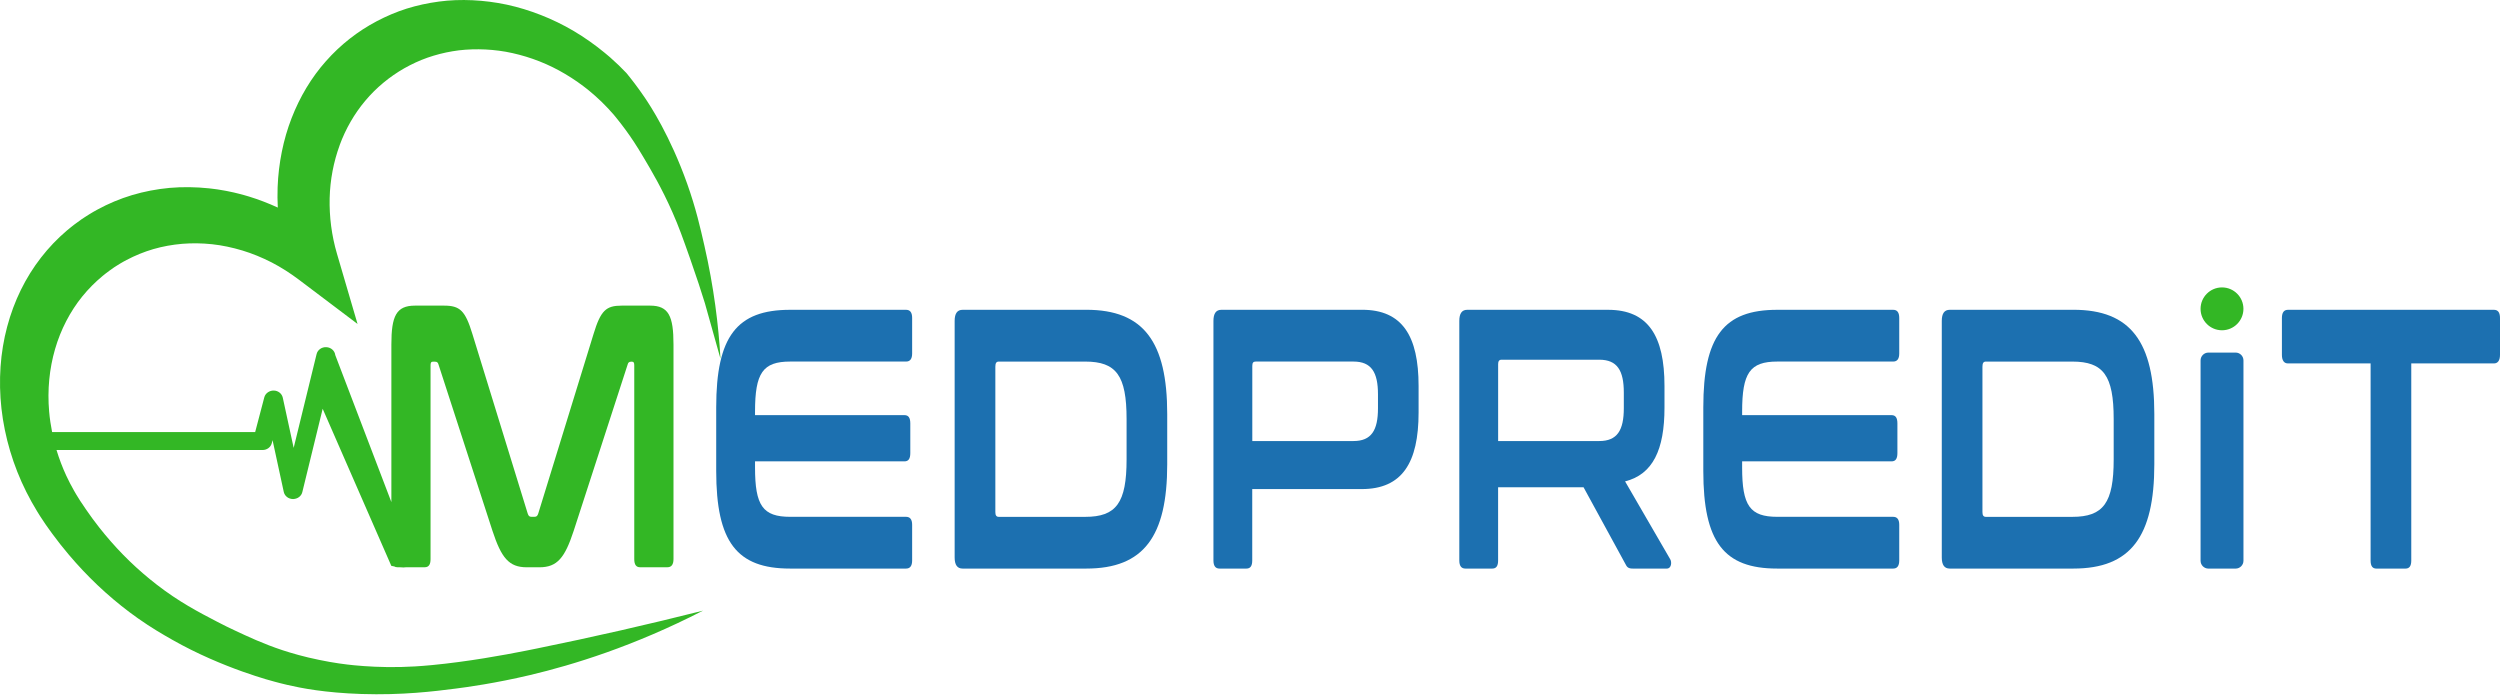
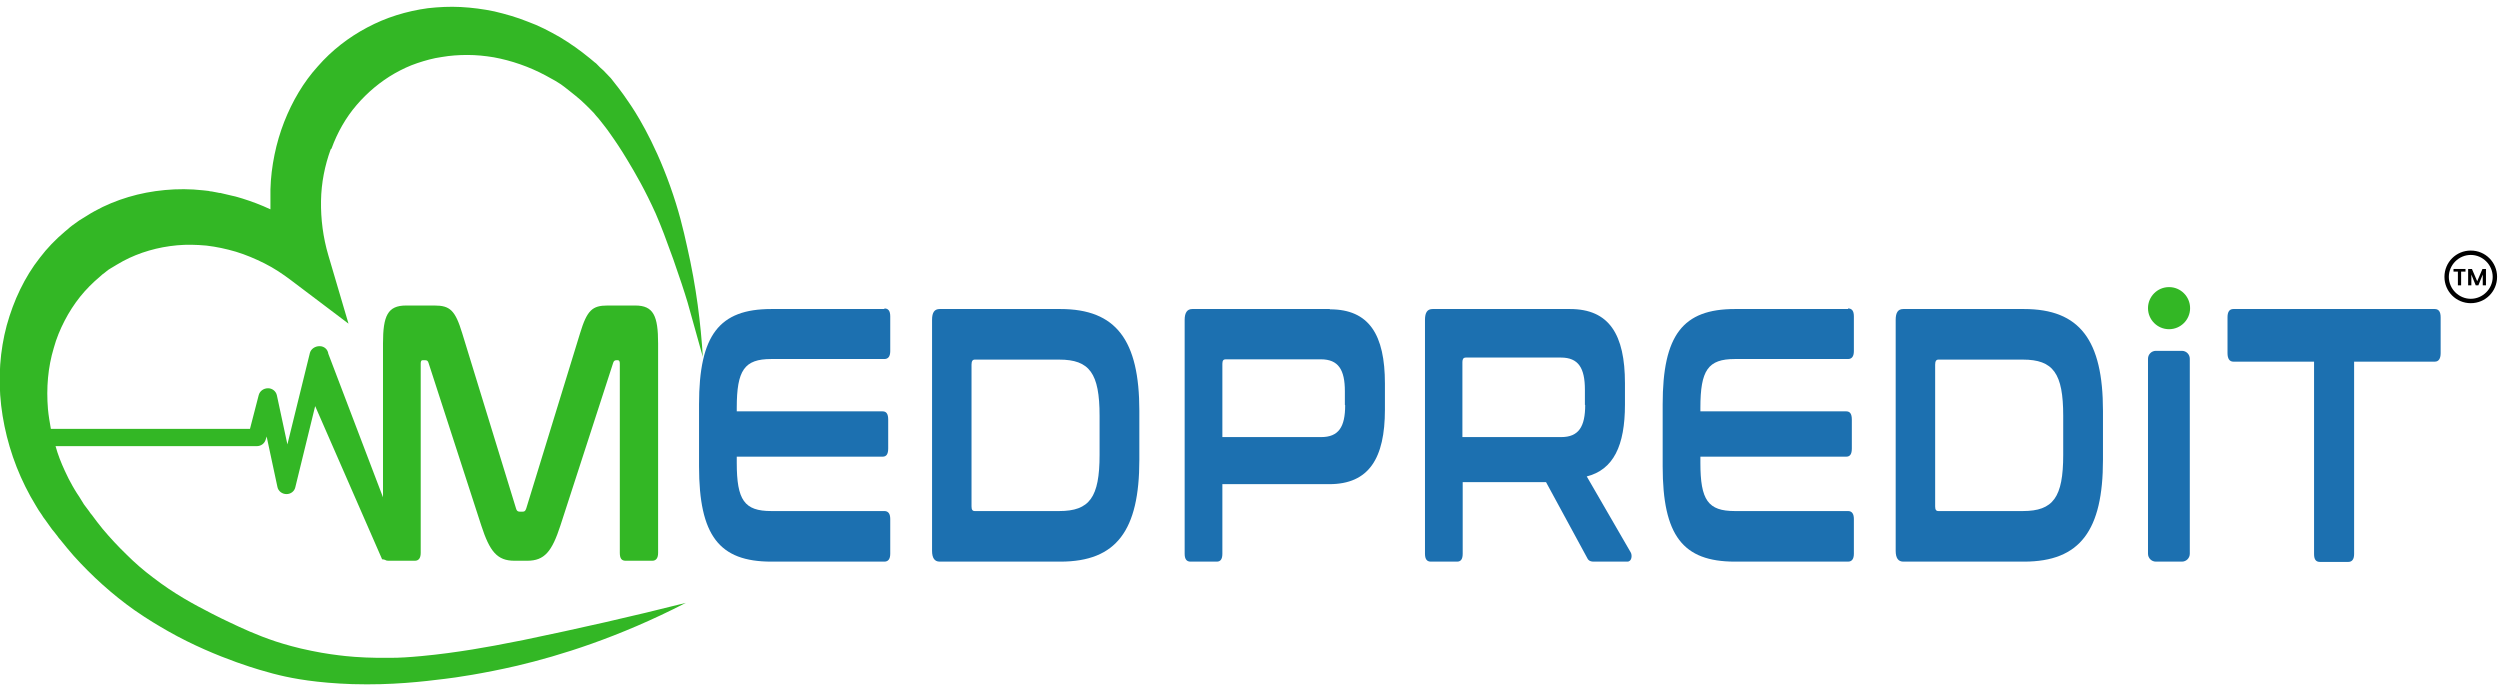
- <svg xmlns="http://www.w3.org/2000/svg" id="Layer_1" data-name="Layer 1" viewBox="0 0 855.13 237.49">
+ <svg xmlns="http://www.w3.org/2000/svg" id="Layer_1" data-name="Layer 1" viewBox="0 0 855.1 237.5">
  <defs>
    <style>
      .cls-1 {
        fill: #33b725;
      }

      .cls-2 {
        fill: #1c70b0;
      }
    </style>
  </defs>
-   <path class="cls-2" d="M309.93,105.97h-39.69c-18.22,0-25.26,9.11-25.26,33.38v21.75c0,24.28,7.04,33.38,25.26,33.38h39.69c1.35,0,2.07-.89,2.07-2.78v-12.19c0-1.86-.72-2.73-2.08-2.73h-39.61c-9.43,0-12.05-3.84-12.05-16.86v-2.11h51.12c1.36,0,1.99-.9,1.99-2.83v-10.15c0-1.93-.63-2.83-1.99-2.83h-51.12v-1.19c0-13.23,2.63-17.14,12.05-17.14h39.61c1.36,0,2.08-.88,2.08-2.77v-12.15c0-1.9-.72-2.78-2.07-2.78Z" />
-   <path class="cls-2" d="M371.58,105.97h-42.33c-1.81,0-2.71,1.26-2.71,3.79v80.93c0,2.53.9,3.79,2.71,3.79h42.33c19.63,0,27.67-11,27.67-35.66v-17.2c0-24.66-8.05-35.66-27.67-35.66ZM385.35,157.16c0,14.85-3.52,19.63-14.15,19.63h-29.57c-.81,0-1.17-.5-1.17-1.64v-49.71c0-1.26.36-1.76,1.17-1.76h29.57c10.64,0,14.15,4.78,14.15,19.63v13.84Z" />
-   <path class="cls-2" d="M465.95,105.97h-48.2c-1.79,0-2.69,1.26-2.69,3.79v81.94c0,1.9.72,2.78,2.06,2.78h9.22c1.36,0,1.99-.89,1.99-2.8v-24.39h37.45c13.84,0,19.45-9.02,19.45-26.17v-9.11c0-17.07-5.56-26.05-19.3-26.05ZM471.34,139.66c0,7.55-2.26,11.2-8.4,11.2h-34.59v-25.68c0-1.13.36-1.51,1.17-1.51h33.42c6.14,0,8.4,3.65,8.4,11.2v4.78Z" />
-   <path class="cls-2" d="M555.86,164.66c9.5-2.39,13.48-10.83,13.48-25.18v-7.46c0-17.07-5.56-26.05-19.3-26.05h-48.19c-1.8,0-2.69,1.26-2.69,3.79v81.94c0,1.9.72,2.78,2.06,2.78h9.22c1.36,0,1.99-.88,1.99-2.77v-25.05h29.22l14.29,26.18c.54,1.13,1,1.64,2.53,1.64h11.67c1.63,0,1.72-2.27,1.18-3.15l-15.47-26.69ZM555.43,139.61c0,7.59-2.26,11.25-8.4,11.25h-34.59v-26.3c0-1.01.36-1.52,1.17-1.52h33.42c6.14,0,8.4,3.67,8.4,11.25v5.31Z" />
-   <path class="cls-2" d="M647.57,105.97h-39.69c-18.22,0-25.26,9.11-25.26,33.38v21.75c0,24.28,7.04,33.38,25.26,33.38h39.69c1.35,0,2.07-.89,2.07-2.78v-12.19c0-1.86-.72-2.73-2.08-2.73h-39.61c-9.43,0-12.05-3.84-12.05-16.86v-2.11h51.12c1.36,0,1.99-.9,1.99-2.83v-10.15c0-1.93-.63-2.83-1.99-2.83h-51.12v-1.19c0-13.23,2.63-17.14,12.05-17.14h39.61c1.36,0,2.08-.88,2.08-2.77v-12.15c0-1.9-.72-2.78-2.07-2.78Z" />
-   <path class="cls-2" d="M709.22,105.97h-42.32c-1.81,0-2.71,1.26-2.71,3.79v80.93c0,2.53.9,3.79,2.71,3.79h42.32c19.63,0,27.67-11,27.67-35.66v-17.2c0-24.66-8.05-35.66-27.67-35.66ZM722.99,157.16c0,14.85-3.52,19.63-14.15,19.63h-29.57c-.81,0-1.17-.5-1.17-1.64v-49.71c0-1.26.36-1.76,1.17-1.76h29.57c10.64,0,14.15,4.78,14.15,19.63v13.84Z" />
-   <path class="cls-2" d="M853.06,105.97h-70.46c-1.35,0-2.07.9-2.07,2.82v12.57c0,1.92.72,2.95,2.07,2.95h28.27v67.41c0,1.89.64,2.77,2,2.77h9.91c1.36,0,2-.88,2-2.77v-67.41h28.27c1.35,0,2.08-1.03,2.08-2.95v-12.57c0-1.92-.72-2.82-2.08-2.82Z" />
-   <rect class="cls-2" x="752.71" y="120.6" width="14.67" height="73.89" rx="2.69" ry="2.69" />
-   <circle class="cls-1" cx="760.04" cy="105.64" r="7.33" />
-   <path class="cls-1" d="M116.16,49.71c2.07-5.66,5.06-10.83,8.81-15.28,3.74-4.45,8.27-8.19,13.31-11.07,2.53-1.42,5.17-2.66,7.93-3.63,2.76-.96,5.62-1.7,8.56-2.19,2.93-.51,5.96-.7,9-.68,3.05.03,6.14.3,9.23.84,6.17,1.13,12.36,3.23,18.18,6.39,2.91,1.58,5.74,3.4,8.43,5.44l1.01.78.5.39c.17.13.33.27.49.41.65.55,1.3,1.1,1.95,1.66l1.89,1.75.24.22.23.23.45.46.91.92c.62.6,1.18,1.26,1.76,1.9l.87.96.83,1.01c1.06,1.3,2.14,2.69,3.21,4.15,2.08,2.84,3.89,5.61,6.05,9.25,2.93,4.94,6.37,10.75,9.99,18.94,2.2,4.97,3.5,8.65,6.1,16.01,2.17,6.15,3.85,11.35,5.02,15.14,1.78,6.34,3.56,12.69,5.34,19.03-.67-11.44-2.26-24.51-5.51-38.71-1.38-6.02-2.85-12.64-5.9-21.22-5.85-16.42-12.62-26.66-14.51-29.45-2.47-3.64-4.72-6.5-6.28-8.4l-.29-.29-2.3-2.32c-.79-.75-1.6-1.47-2.4-2.21-.2-.18-.4-.37-.6-.55l-.62-.52-1.24-1.04c-3.34-2.75-6.86-5.22-10.5-7.39l-2.76-1.56-2.8-1.43c-1.88-.9-3.78-1.77-5.7-2.5-3.84-1.51-7.74-2.7-11.66-3.55-3.92-.84-7.85-1.33-11.74-1.52-3.89-.18-7.75-.05-11.52.46-3.77.5-7.45,1.3-11.02,2.41-3.56,1.13-6.97,2.59-10.24,4.31-6.53,3.44-12.39,8.04-17.35,13.64-4.97,5.58-8.94,12.21-11.77,19.51-1.42,3.65-2.53,7.48-3.33,11.44-.8,3.96-1.3,8.05-1.45,12.23-.08,2.29-.06,4.6.06,6.92-3.25-1.49-6.55-2.76-9.88-3.78-1.14-.33-2.27-.68-3.41-.95l-1.71-.42-1.71-.36-.86-.18c-.29-.06-.57-.1-.86-.15l-2.11-.36c-.4-.07-.8-.11-1.2-.16-.6-.07-1.21-.17-1.81-.22-4.55-.47-9.06-.54-13.47-.15-4.41.41-8.71,1.24-12.84,2.47-4.13,1.24-8.09,2.91-11.82,4.94-.95.49-1.84,1.05-2.75,1.59-.46.27-.9.56-1.34.85l-1.33.87c-.87.61-1.71,1.25-2.57,1.87-.43.3-.84.65-1.25.99l-1.23,1.01c-3.24,2.75-6.2,5.85-8.84,9.25-2.64,3.4-4.96,7.11-6.9,11.07-1.94,3.96-3.51,8.17-4.68,12.57-2.35,8.79-3.03,18.35-1.95,28.02,1.09,9.66,3.96,19.45,8.51,28.5,1.14,2.26,2.36,4.48,3.69,6.64.63,1.1,1.36,2.14,2.05,3.19l.52.79.26.39.26.37,1.05,1.47,1.06,1.47c.35.49.73.96,1.09,1.44l1.1,1.44.55.72c.18.24.38.47.57.7l2.29,2.8,2.37,2.73c6.42,7.2,13.62,13.66,21.3,19.07,4.69,3.3,8.37,5.42,11.8,7.37,17.31,9.85,34.91,14.3,34.91,14.3,1.05.29,2.54.68,4.34,1.1,4.69,1.1,12.89,2.71,25.34,3.12,14.01.46,24.91-.9,32.34-1.85,3.54-.45,13.53-1.81,25.42-4.63,14.74-3.5,35.44-9.84,59.15-22.03-18.61,4.7-37.57,9.03-56.89,12.96-1.25.25-2.49.5-3.73.75-7.58,1.51-19.84,3.74-32.04,4.91-4.43.42-7.67.59-10.63.66-6.55.15-12.04-.21-16.01-.59-2.91-.28-7.04-.8-11.99-1.84-5.15-1.04-9.37-2.28-12.49-3.3-6.72-2.22-11.94-4.7-16.33-6.75-1.92-.89-3.89-1.86-6.04-2.98-6.55-3.4-13.13-6.85-20.74-12.74-3.23-2.5-6.32-5.17-9.27-8.02-2.95-2.85-5.74-5.88-8.38-9.05l-1.95-2.41-1.88-2.47c-.16-.21-.32-.41-.47-.62l-.45-.63-.9-1.27c-.3-.42-.61-.84-.9-1.27l-.87-1.3-.87-1.29-.22-.32-.19-.31-.39-.63c-.51-.84-1.05-1.65-1.51-2.51-.97-1.69-1.86-3.43-2.68-5.18-1.32-2.85-2.42-5.78-3.32-8.74h70.48c1.5,0,2.79-.96,3.15-2.33l.27-1.04,3.83,17.69c.31,1.43,1.6,2.43,3.15,2.45h.04s.04,0,.04,0c1.53-.05,2.79-1,3.12-2.38l6.96-28.5,23.48,53.73c.36.08.69.14,1,.2.3.18.66.28,1.1.28h.77c.99.1,1.7.09,2.2,0h6.34c1.37,0,2.01-.89,2.01-2.79v-66.25c0-.89.18-1.27.73-1.27h.82c.64,0,1,.25,1.19,1.02l18.45,56.86c3.01,9.14,5.57,12.44,11.69,12.44h4.38c6.12,0,8.68-3.3,11.69-12.44l18.45-56.86c.18-.76.55-1.02,1.19-1.02h.36c.55,0,.73.38.73,1.27v66.25c0,1.9.64,2.79,2.01,2.79h9.31c1.37,0,2.1-.89,2.1-2.79v-73.4c0-9.72-1.64-13.3-8-13.3h-9.72c-5.36,0-7.18,1.66-9.63,9.72l-18.9,61.36c-.27.89-.64,1.15-1.27,1.15h-1.09c-.64,0-1-.26-1.27-1.15l-18.9-61.36c-2.45-8.05-4.27-9.72-9.72-9.72h-9.91c-6.45,0-8.09,3.58-8.09,13.3v53.9l-19.19-50.28c-.18-1.5-1.48-2.64-3.06-2.71-1.58-.08-2.98.92-3.33,2.37l-7.84,32.08-3.72-17.16c-.31-1.42-1.59-2.43-3.1-2.45-1.49-.03-2.87.94-3.23,2.33l-3.12,11.87H17.82c-.46-2.33-.81-4.68-1.01-7.01-.65-7.39.08-14.68,2.03-21.39.97-3.35,2.26-6.56,3.82-9.57,1.56-3.01,3.39-5.83,5.48-8.41,2.09-2.58,4.42-4.92,6.96-7.02l.96-.77c.37-.3.99-.76,1.38-1.04.54-.38,1.07-.77,1.61-1.14l1.04-.66c.35-.22.69-.45,1.05-.65.72-.4,1.41-.84,2.15-1.2,2.91-1.53,5.97-2.79,9.15-3.72,3.19-.92,6.49-1.52,9.86-1.81,3.37-.28,6.81-.22,10.26.14,3.45.37,6.91,1.12,10.33,2.14,3.41,1.03,6.77,2.42,10.03,4.08,3.25,1.68,6.37,3.69,9.35,5.93l20.03,15.12-7.03-23.98c-1.84-6.27-2.66-12.73-2.51-19.03.15-6.31,1.35-12.43,3.41-18.08Z" />
+   <g>
+     <path class="cls-2" d="M302.5,105.7h-38.7c-17.8,0-24.7,8.9-24.7,32.6v21.2c0,23.7,6.9,32.6,24.7,32.6h38.7c1.3,0,2-.9,2-2.7v-11.9c0-1.8-.7-2.7-2-2.7h-38.7c-9.2,0-11.8-3.7-11.8-16.5v-2.1h49.9c1.3,0,1.9-.9,1.9-2.8v-9.9c0-1.9-.6-2.8-1.9-2.8h-49.9v-1.2c0-12.9,2.6-16.7,11.8-16.7h38.7c1.3,0,2-.9,2-2.7v-11.9c0-1.9-.7-2.7-2-2.7h0v.2Z" />
+     <path class="cls-2" d="M362.7,105.7h-41.3c-1.8,0-2.6,1.2-2.6,3.7v79c0,2.5.9,3.7,2.6,3.7h41.3c19.2,0,27-10.7,27-34.8v-16.8c0-24.1-7.9-34.8-27-34.8h0ZM376.1,155.6c0,14.5-3.4,19.2-13.8,19.2h-28.9c-.8,0-1.1-.5-1.1-1.6v-48.5c0-1.2.4-1.7,1.1-1.7h28.9c10.4,0,13.8,4.7,13.8,19.2v13.5h0v-.1Z" />
+     <path class="cls-2" d="M454.8,105.7h-47c-1.7,0-2.6,1.2-2.6,3.7v80c0,1.9.7,2.7,2,2.7h9c1.3,0,1.9-.9,1.9-2.7v-23.8h36.6c13.5,0,19-8.8,19-25.5v-8.9c0-16.7-5.4-25.4-18.8-25.4h0l-.1-.1ZM460.1,138.6c0,7.4-2.2,10.9-8.2,10.9h-33.8v-25.1c0-1.1.4-1.5,1.1-1.5h32.6c6,0,8.2,3.6,8.2,10.9v4.7h0l.1.1Z" />
+     <path class="cls-2" d="M542.6,163c9.3-2.3,13.2-10.6,13.2-24.6v-7.3c0-16.7-5.4-25.4-18.8-25.4h-47c-1.8,0-2.6,1.2-2.6,3.7v80c0,1.9.7,2.7,2,2.7h9c1.3,0,1.9-.9,1.9-2.7v-24.5h28.5l13.9,25.6c.5,1.1,1,1.6,2.5,1.6h11.4c1.6,0,1.7-2.2,1.2-3.1l-15.1-26.1h0l-.1.1ZM542.2,138.5c0,7.4-2.2,11-8.2,11h-33.8v-25.7c0-1,.4-1.5,1.1-1.5h32.6c6,0,8.2,3.6,8.2,11v5.2h.1Z" />
+     <path class="cls-2" d="M632.1,105.7h-38.7c-17.8,0-24.7,8.9-24.7,32.6v21.2c0,23.7,6.9,32.6,24.7,32.6h38.7c1.3,0,2-.9,2-2.7v-11.9c0-1.8-.7-2.7-2-2.7h-38.7c-9.2,0-11.8-3.7-11.8-16.5v-2.1h49.9c1.3,0,1.9-.9,1.9-2.8v-9.9c0-1.9-.6-2.8-1.9-2.8h-49.9v-1.2c0-12.9,2.6-16.7,11.8-16.7h38.7c1.3,0,2-.9,2-2.7v-11.9c0-1.9-.7-2.7-2-2.7h0v.2Z" />
+     <path class="cls-2" d="M692.3,105.7h-41.3c-1.8,0-2.6,1.2-2.6,3.7v79c0,2.5.9,3.7,2.6,3.7h41.3c19.2,0,27-10.7,27-34.8v-16.8c0-24.1-7.9-34.8-27-34.8h0ZM705.7,155.6c0,14.5-3.4,19.2-13.8,19.2h-28.9c-.8,0-1.1-.5-1.1-1.6v-48.5c0-1.2.4-1.7,1.1-1.7h28.9c10.4,0,13.8,4.7,13.8,19.2v13.5h0v-.1Z" />
+     <path class="cls-2" d="M832.7,105.7h-68.8c-1.3,0-2,.9-2,2.8v12.3c0,1.9.7,2.9,2,2.9h27.6v65.8c0,1.8.6,2.7,2,2.7h9.7c1.3,0,2-.9,2-2.7v-65.8h27.6c1.3,0,2-1,2-2.9v-12.3c0-1.9-.7-2.8-2-2.8h-.1Z" />
+     <rect class="cls-2" x="734.7" y="120" width="14.3" height="72.1" rx="2.7" ry="2.7" />
+     <circle class="cls-1" cx="741.9" cy="105.4" r="7.2" />
+     <path class="cls-1" d="M113.4,50.8c2-5.5,4.9-10.6,8.6-14.9,3.7-4.3,8.1-8,13-10.8,2.5-1.4,5-2.6,7.7-3.5s5.5-1.7,8.4-2.1c2.9-.5,5.8-.7,8.8-.7s6,.3,9,.8c6,1.1,12.1,3.2,17.7,6.2s5.6,3.3,8.2,5.3l1,.8.5.4c.2.1.3.3.5.4.6.5,1.3,1.1,1.9,1.6l1.8,1.7.2.2.2.2.4.4.9.9c.6.6,1.2,1.2,1.7,1.9l.8.9.8,1c1,1.3,2.1,2.6,3.1,4.1,2,2.8,3.8,5.5,5.9,9,2.9,4.8,6.2,10.5,9.8,18.5,2.1,4.9,3.4,8.4,6,15.6,2.1,6,3.8,11.1,4.9,14.8,1.7,6.2,3.5,12.4,5.2,18.6-.7-11.2-2.2-23.9-5.4-37.8-1.3-5.9-2.8-12.3-5.8-20.7-5.7-16-12.3-26-14.2-28.7-2.4-3.6-4.6-6.3-6.1-8.2l-.3-.3-2.2-2.3c-.8-.7-1.6-1.4-2.3-2.2-.2-.2-.4-.4-.6-.5l-.6-.5-1.2-1c-3.3-2.7-6.7-5.1-10.2-7.2l-2.7-1.5-2.7-1.4c-1.8-.9-3.7-1.7-5.6-2.4-3.7-1.5-7.6-2.6-11.4-3.5-3.8-.8-7.7-1.3-11.5-1.5s-7.6,0-11.2.4c-3.7.5-7.3,1.3-10.8,2.4s-6.8,2.5-10,4.2c-6.4,3.4-12.1,7.8-16.9,13.3-4.9,5.4-8.7,11.9-11.5,19-1.4,3.6-2.5,7.3-3.3,11.2s-1.3,7.9-1.4,11.9v6.8c-3.2-1.5-6.4-2.7-9.6-3.7-1.1-.3-2.2-.7-3.3-.9l-1.7-.4-1.7-.4-.8-.2c-.3,0-.6,0-.8-.1l-2.1-.4c-.4,0-.8-.1-1.2-.2-.6,0-1.2-.2-1.8-.2-4.4-.5-8.8-.5-13.1-.1s-8.5,1.2-12.5,2.4c-4,1.2-7.9,2.8-11.5,4.8-.9.5-1.8,1-2.7,1.6-.4.3-.9.5-1.3.8l-1.3.8c-.8.6-1.7,1.2-2.5,1.8-.4.3-.8.6-1.2,1l-1.2,1c-3.2,2.7-6.1,5.7-8.6,9-2.6,3.3-4.8,6.9-6.7,10.8-1.9,3.9-3.4,8-4.6,12.3C0,119.9-.7,129.2.4,138.7c1.1,9.4,3.9,19,8.3,27.8,1.1,2.2,2.3,4.4,3.6,6.5.6,1.1,1.3,2.1,2,3.1l.5.8.3.4.3.4,1,1.4,1,1.4c.3.5.7.9,1.1,1.4l1.1,1.4.5.7c.2.2.4.5.6.7l2.2,2.7,2.3,2.7c6.3,7,13.3,13.3,20.8,18.6,4.6,3.2,8.2,5.3,11.5,7.2,16.9,9.6,34.1,14,34.1,14,1,.3,2.5.7,4.2,1.1,4.6,1.1,12.6,2.6,24.7,3,13.7.4,24.3-.9,31.6-1.8,3.5-.4,13.2-1.8,24.8-4.5,14.4-3.4,34.6-9.6,57.7-21.5-18.2,4.6-36.7,8.8-55.5,12.7-1.2.2-2.4.5-3.6.7-7.4,1.5-19.4,3.7-31.3,4.8-4.3.4-7.5.6-10.4.6-6.4.1-11.8-.2-15.6-.6-2.8-.3-6.9-.8-11.7-1.8-5-1-9.1-2.2-12.2-3.2-6.6-2.2-11.7-4.6-15.9-6.6-1.9-.9-3.8-1.8-5.9-2.9-6.4-3.3-12.8-6.7-20.2-12.4-3.2-2.4-6.2-5-9-7.8-2.9-2.8-5.6-5.7-8.2-8.8l-1.9-2.4-1.8-2.4c-.2-.2-.3-.4-.5-.6l-.4-.6-.9-1.2c-.3-.4-.6-.8-.9-1.2l-.8-1.3-.8-1.3-.2-.3-.2-.3-.4-.6c-.5-.8-1-1.6-1.5-2.5-.9-1.6-1.8-3.3-2.6-5.1-1.3-2.8-2.4-5.6-3.2-8.5h68.8c1.5,0,2.7-.9,3.1-2.3l.3-1,3.7,17.3c.3,1.4,1.6,2.4,3.1,2.4h0c1.5,0,2.7-1,3-2.3l6.8-27.8,22.9,52.4c.4,0,.7.1,1,.2.3.2.6.3,1.1.3h9.1c1.3,0,2-.9,2-2.7v-64.7c0-.9.2-1.2.7-1.2h.8c.6,0,1,.2,1.2,1l18,55.5c2.9,8.9,5.4,12.1,11.4,12.1h4.3c6,0,8.5-3.2,11.4-12.1l18-55.5c.2-.7.5-1,1.2-1h.4c.5,0,.7.4.7,1.2v64.7c0,1.9.6,2.7,2,2.7h9.1c1.3,0,2-.9,2-2.7v-71.6c0-9.5-1.6-13-7.8-13h-9.5c-5.2,0-7,1.6-9.4,9.5l-18.4,59.9c-.3.9-.6,1.1-1.2,1.1h-1.1c-.6,0-1-.3-1.2-1.1l-18.4-59.9c-2.4-7.9-4.2-9.5-9.5-9.5h-9.7c-6.3,0-7.9,3.5-7.9,13v52.6l-18.7-49.1c-.2-1.5-1.4-2.6-3-2.6-1.5,0-2.9.9-3.3,2.3l-7.7,31.3-3.6-16.8c-.3-1.4-1.6-2.4-3-2.4-1.5,0-2.8.9-3.2,2.3l-3,11.6H17.4c-.4-2.3-.8-4.6-1-6.8-.6-7.2,0-14.3,2-20.9.9-3.3,2.2-6.4,3.7-9.3s3.3-5.7,5.3-8.2c2-2.5,4.3-4.8,6.8-6.9l.9-.8c.4-.3,1-.7,1.3-1,.5-.4,1-.8,1.6-1.1l1-.6c.3-.2.7-.4,1-.6.7-.4,1.4-.8,2.1-1.2,2.8-1.5,5.8-2.7,8.9-3.6,3.1-.9,6.3-1.5,9.6-1.8s6.6-.2,10,.1c3.4.4,6.7,1.1,10.1,2.1,3.3,1,6.6,2.4,9.8,4,3.2,1.6,6.2,3.6,9.1,5.8l19.6,14.8-6.9-23.4c-1.8-6.1-2.6-12.4-2.5-18.6.1-6.2,1.3-12.1,3.3-17.6h0l.3-.3Z" />
+   </g>
+   <g>
+     <path d="M845.1,103.7c-5,0-9-4-9-9s4-9,9-9,9,4,9,9-4,9-9,9ZM845.1,87.2c-4.1,0-7.5,3.4-7.5,7.5s3.4,7.5,7.5,7.5,7.5-3.4,7.5-7.5-3.4-7.5-7.5-7.5Z" />
+     <g>
+       <path d="M843.3,92v.9h-1.5v4.7h-1.1v-4.7h-1.5v-.9h4.1Z" />
+       <path d="M850.3,92v5.6h-1.1v-3.7l-1.5,3.7h-.9l-1.5-3.7v3.7h-1.1v-5.6h1.3l1.8,4.2,1.8-4.2h1.3-.1Z" />
+     </g>
+   </g>
</svg>
